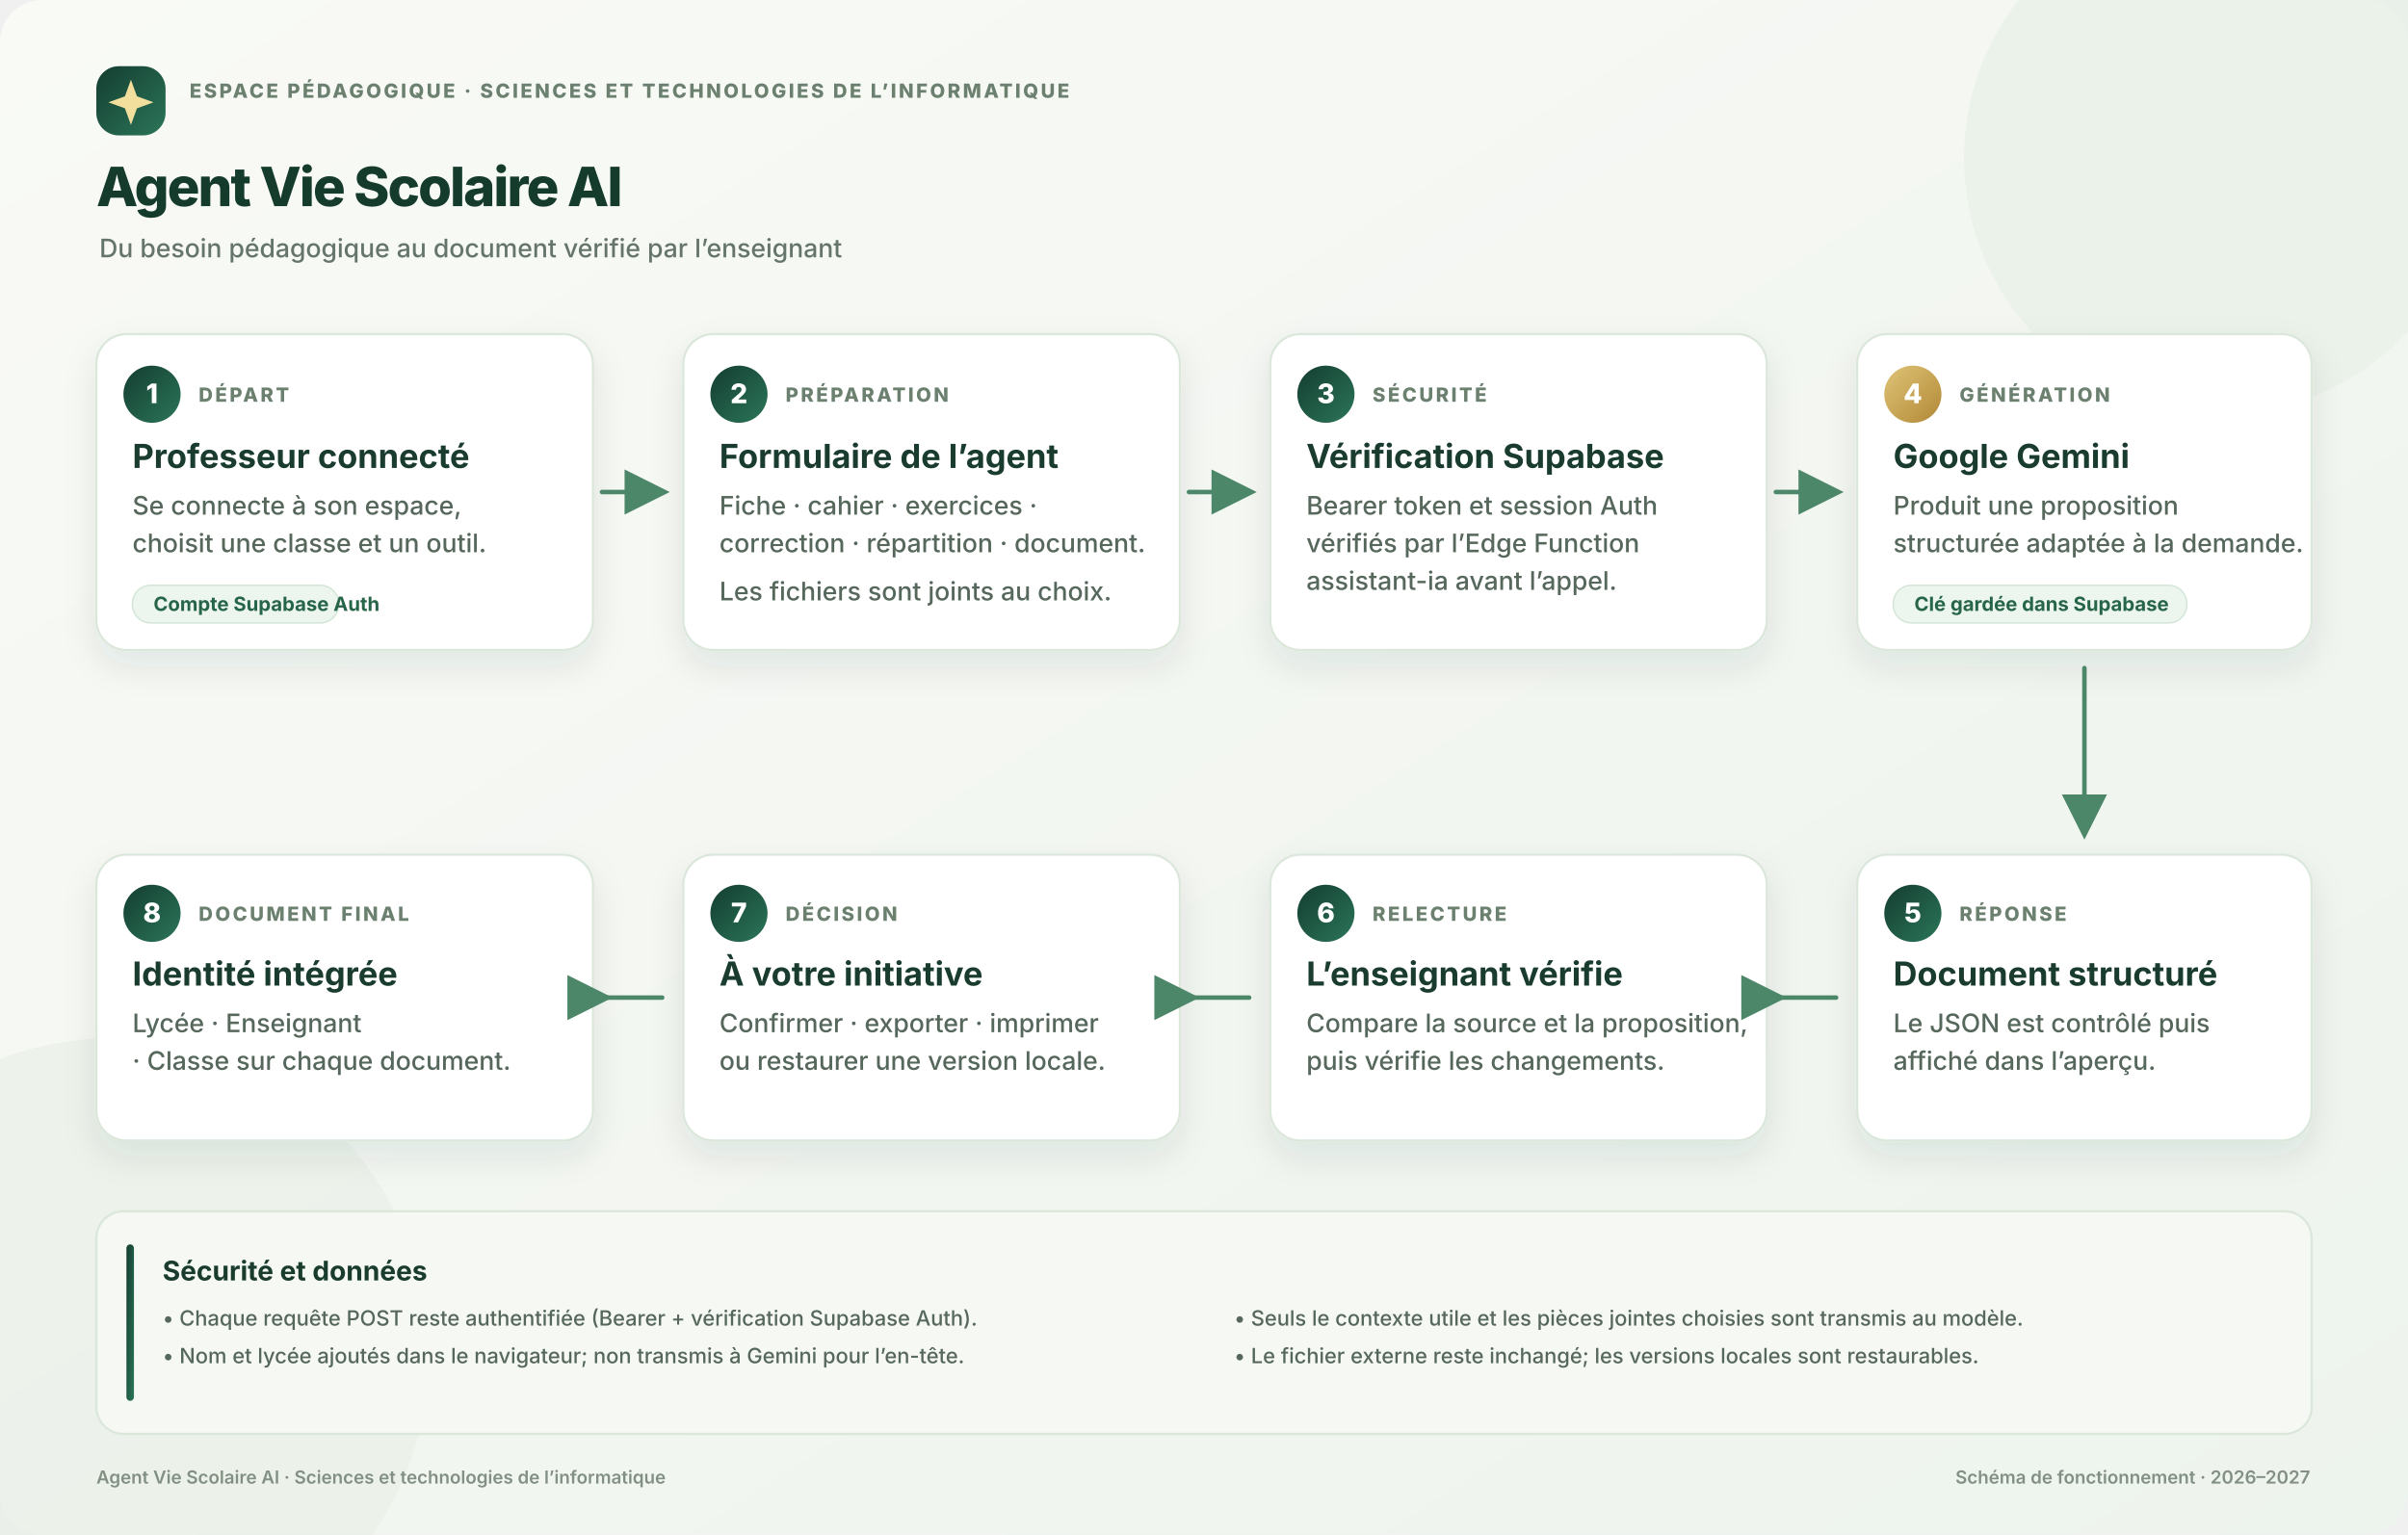
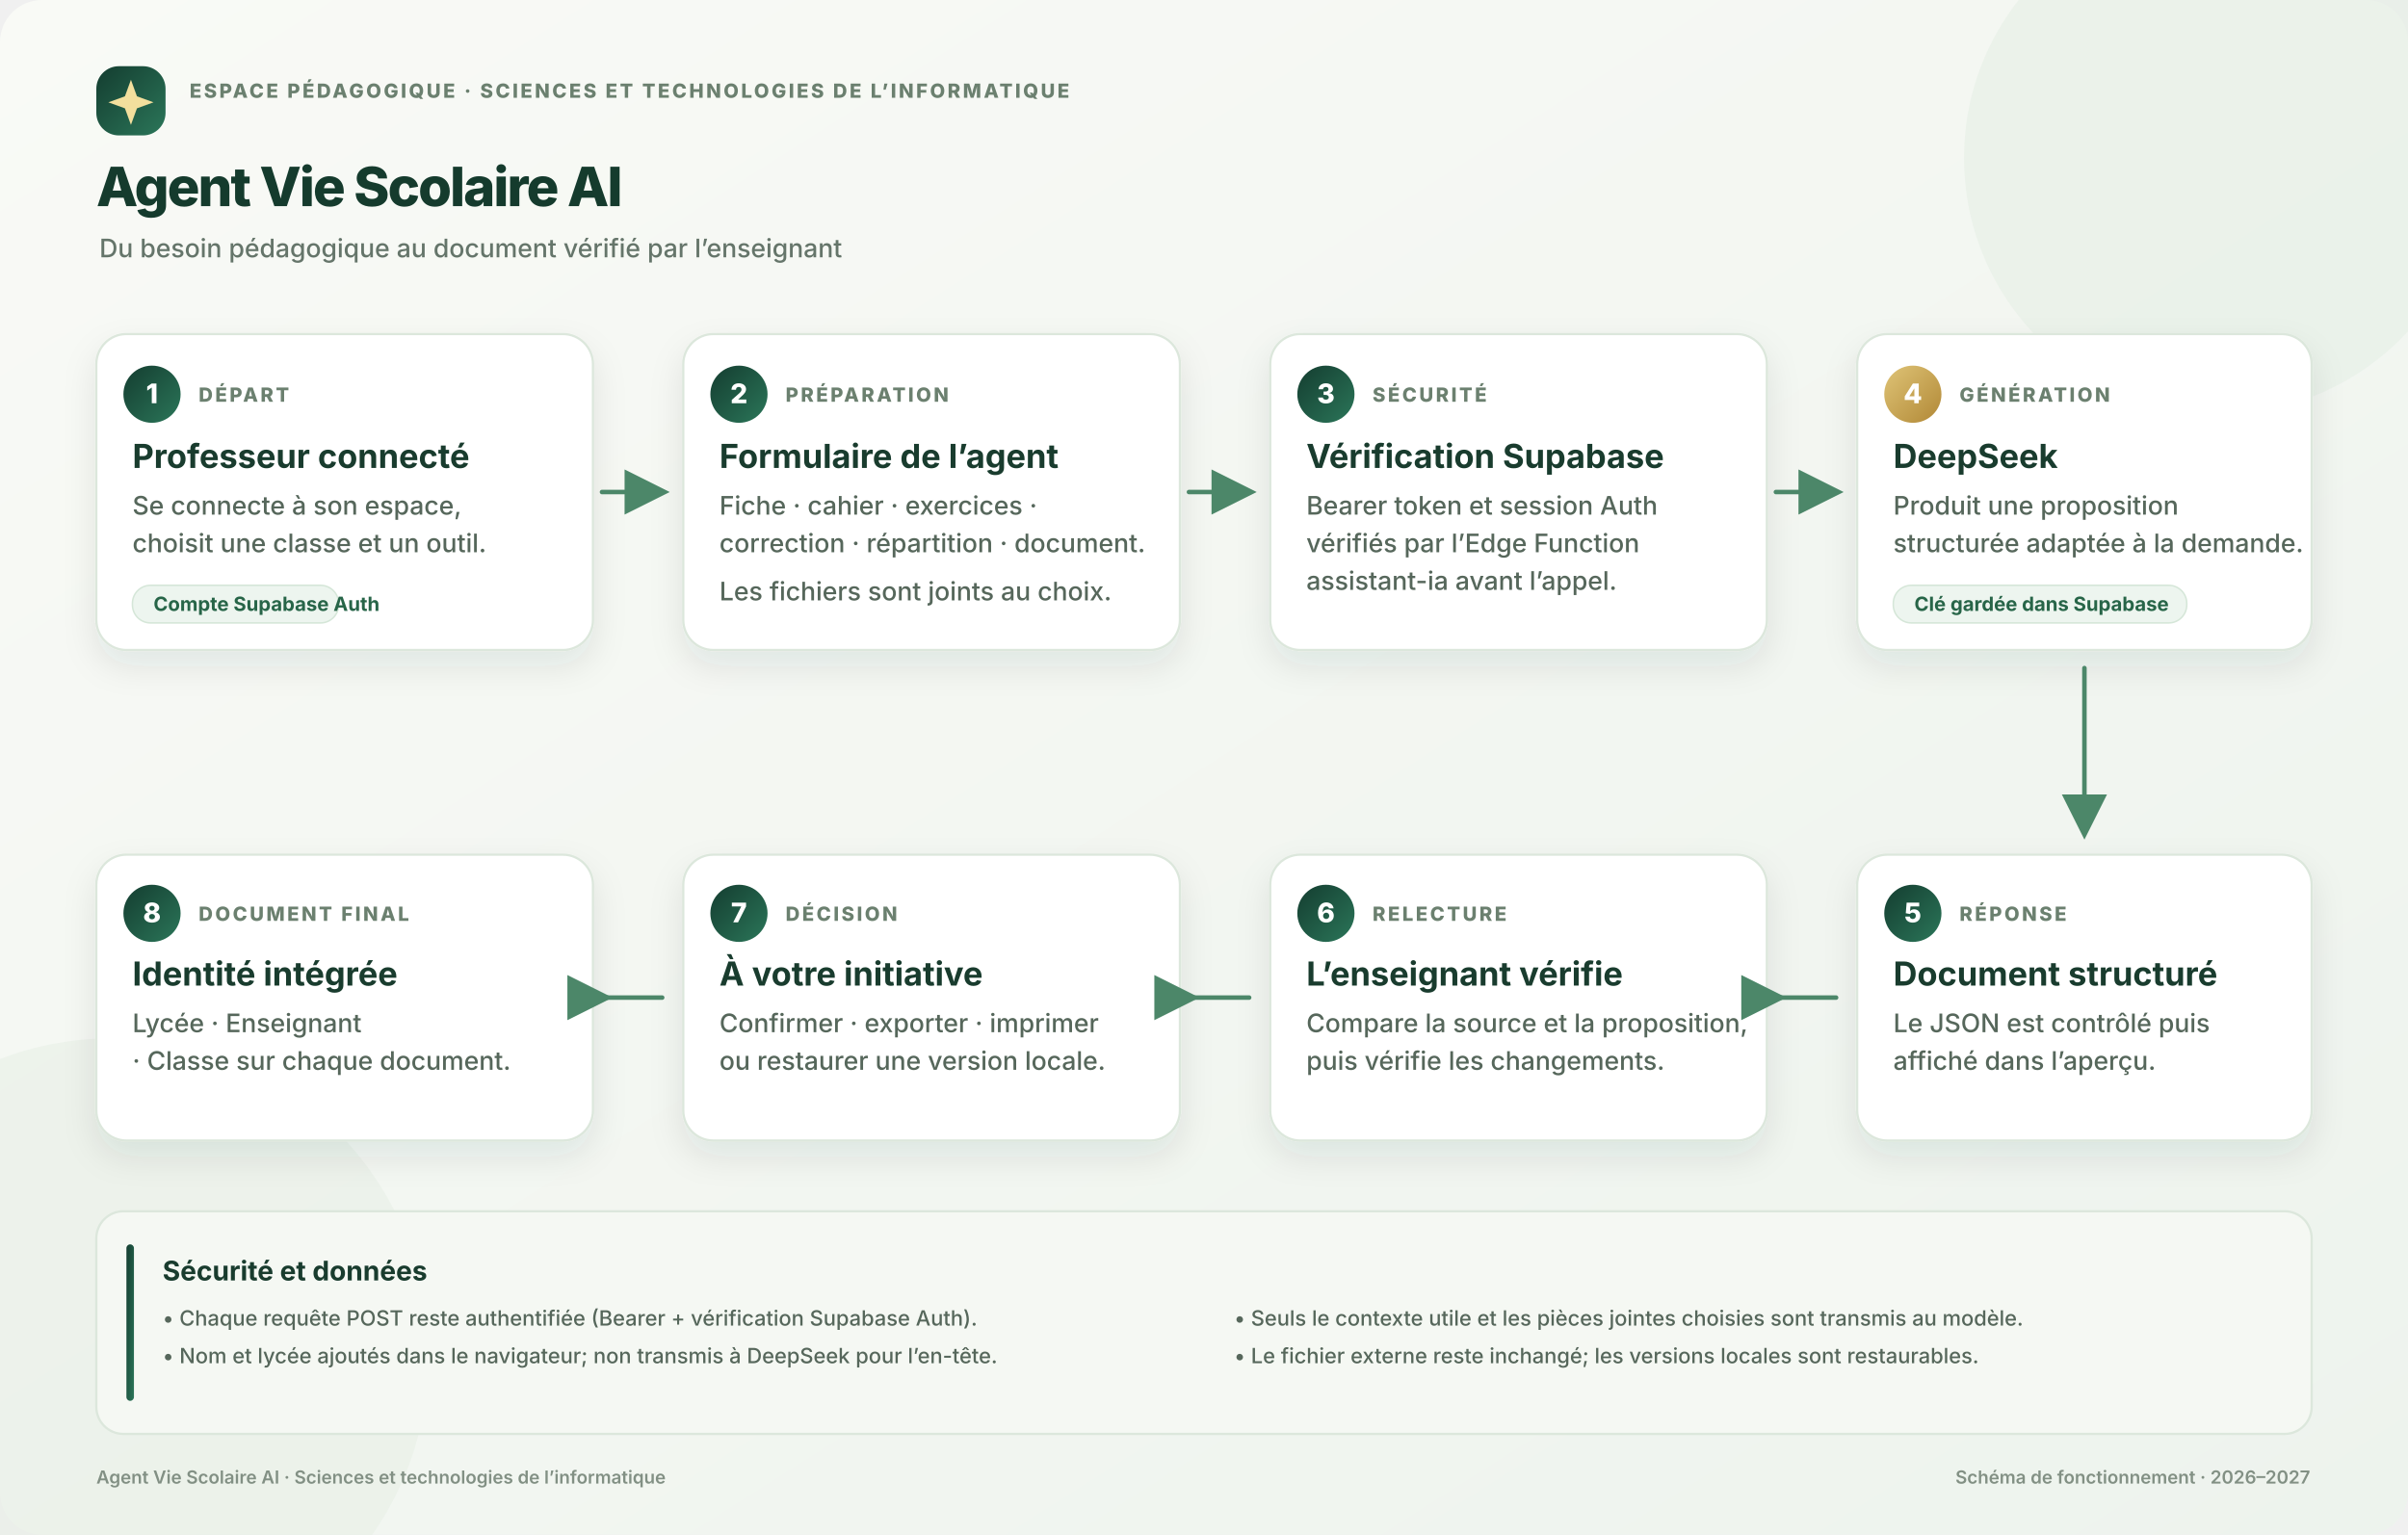
<svg xmlns="http://www.w3.org/2000/svg" viewBox="0 0 1600 1020" role="img" aria-labelledby="title desc">
  <defs>
    <linearGradient id="bg" x1="0" y1="0" x2="1" y2="1">
      <stop stop-color="#f9faf6" />
      <stop offset="1" stop-color="#edf3ed" />
    </linearGradient>
    <linearGradient id="brand" x1="0" y1="0" x2="1" y2="1">
      <stop stop-color="#143d30" />
      <stop offset="1" stop-color="#2b7659" />
    </linearGradient>
    <linearGradient id="gold" x1="0" y1="0" x2="1" y2="1">
      <stop stop-color="#dfc477" />
      <stop offset="1" stop-color="#b18836" />
    </linearGradient>
    <filter id="shadow" x="-20%" y="-20%" width="140%" height="150%">
      <feDropShadow dx="0" dy="10" stdDeviation="11" flood-color="#183c2d" flood-opacity=".09" />
    </filter>
    <marker id="arrow" markerWidth="10" markerHeight="10" refX="8" refY="5" orient="auto">
      <path d="M0 0 10 5 0 10Z" fill="#4c8769" />
    </marker>
    <marker id="arrowLeft" markerWidth="10" markerHeight="10" refX="2" refY="5" orient="auto">
      <path d="M10 0 0 5 10 10Z" fill="#4c8769" />
    </marker>
    <style>
      text{font-family:Inter,system-ui,-apple-system,"Segoe UI",sans-serif}
      .card{fill:#fff;stroke:#dce7dc;stroke-width:1.5}
      .num{fill:url(#brand)}
      .numText{fill:#fff;font-size:18px;font-weight:800;text-anchor:middle}
      .kicker{fill:#6b806f;font-size:13px;font-weight:800;letter-spacing:1.6px}
      .head{fill:#193c2e;font-size:22px;font-weight:750}
      .body{fill:#56675b;font-size:17px;font-weight:500}
      .pill{fill:#edf5ef;stroke:#d5e6d8;stroke-width:1}
      .pillText{fill:#276548;font-size:13px;font-weight:750}
      .line{fill:none;stroke:#4c8769;stroke-width:3;stroke-linecap:round;marker-end:url(#arrow)}
      .lineLeft{fill:none;stroke:#4c8769;stroke-width:3;stroke-linecap:round;marker-end:url(#arrowLeft)}
      .footHead{fill:#f5f8f3;stroke:#dce7dc;stroke-width:1.5}
      .footTitle{fill:#193c2e;font-size:18px;font-weight:750}
      .footText{fill:#56675b;font-size:14px;font-weight:500}
    </style>
  </defs>
  <rect width="1600" height="1020" rx="28" fill="url(#bg)" />
  <circle cx="1475" cy="105" r="170" fill="#e4eee4" opacity=".55" />
  <circle cx="75" cy="900" r="210" fill="#e5eee4" opacity=".5" />
  <rect x="64" y="44" width="46" height="46" rx="15" fill="url(#brand)" />
  <path d="m87 53 4 11 11 4-11 4-4 11-4-11-11-4 11-4z" fill="#f3df9d" />
  <text x="126" y="65" class="kicker">ESPACE PÉDAGOGIQUE · SCIENCES ET TECHNOLOGIES DE L’INFORMATIQUE</text>
  <text x="64" y="137" fill="#153b2d" font-size="36" font-weight="800" letter-spacing="-1.2">Agent Vie Scolaire AI</text>
  <text x="66" y="171" fill="#65756a" font-size="17" font-weight="500">Du besoin pédagogique au document vérifié par l’enseignant</text>
  <g filter="url(#shadow)">
    <rect class="card" x="64" y="222" width="330" height="210" rx="20" />
    <rect class="card" x="454" y="222" width="330" height="210" rx="20" />
    <rect class="card" x="844" y="222" width="330" height="210" rx="20" />
    <rect class="card" x="1234" y="222" width="302" height="210" rx="20" />
    <rect class="card" x="1234" y="568" width="302" height="190" rx="20" />
    <rect class="card" x="844" y="568" width="330" height="190" rx="20" />
    <rect class="card" x="454" y="568" width="330" height="190" rx="20" />
    <rect class="card" x="64" y="568" width="330" height="190" rx="20" />
  </g>
  <path class="line" d="M400 327h39" />
  <path class="line" d="M790 327h39" />
  <path class="line" d="M1180 327h39" />
  <path class="line" d="M1385 444v108" />
  <path class="lineLeft" d="M1220 663h-39" />
  <path class="lineLeft" d="M830 663h-39" />
  <path class="lineLeft" d="M440 663h-39" />
  <g>
    <circle class="num" cx="101" cy="262" r="19" />
    <text class="numText" x="101" y="268">1</text>
    <text class="kicker" x="132" y="267">DÉPART</text>
    <text class="head" x="88" y="311">Professeur connecté</text>
    <text class="body" x="88" y="342">Se connecte à son espace,</text>
    <text class="body" x="88" y="367">choisit une classe et un outil.</text>
    <rect class="pill" x="88" y="389" width="137" height="25" rx="12" />
    <text class="pillText" x="102" y="406">Compte Supabase Auth</text>
  </g>
  <g>
    <circle class="num" cx="491" cy="262" r="19" />
    <text class="numText" x="491" y="268">2</text>
    <text class="kicker" x="522" y="267">PRÉPARATION</text>
    <text class="head" x="478" y="311">Formulaire de l’agent</text>
    <text class="body" x="478" y="342">Fiche · cahier · exercices ·</text>
    <text class="body" x="478" y="367">correction · répartition · document.</text>
    <text class="body" x="478" y="399" font-size="14">Les fichiers sont joints au choix.</text>
  </g>
  <g>
    <circle class="num" cx="881" cy="262" r="19" />
    <text class="numText" x="881" y="268">3</text>
    <text class="kicker" x="912" y="267">SÉCURITÉ</text>
    <text class="head" x="868" y="311">Vérification Supabase</text>
    <text class="body" x="868" y="342">Bearer token et session Auth</text>
    <text class="body" x="868" y="367">vérifiés par l’Edge Function</text>
    <text class="body" x="868" y="392">assistant-ia avant l’appel.</text>
  </g>
  <g>
    <circle cx="1271" cy="262" r="19" fill="url(#gold)" />
    <text class="numText" x="1271" y="268">4</text>
    <text class="kicker" x="1302" y="267">GÉNÉRATION</text>
-     <text class="head" x="1258" y="311">Google Gemini</text>
+     <text class="head" x="1258" y="311">DeepSeek</text>
    <text class="body" x="1258" y="342">Produit une proposition</text>
    <text class="body" x="1258" y="367">structurée adaptée à la demande.</text>
    <rect class="pill" x="1258" y="389" width="195" height="25" rx="12" />
    <text class="pillText" x="1272" y="406">Clé gardée dans Supabase</text>
  </g>
  <g>
    <circle class="num" cx="1271" cy="607" r="19" />
    <text class="numText" x="1271" y="613">5</text>
    <text class="kicker" x="1302" y="612">RÉPONSE</text>
    <text class="head" x="1258" y="655">Document structuré</text>
    <text class="body" x="1258" y="686">Le JSON est contrôlé puis</text>
    <text class="body" x="1258" y="711">affiché dans l’aperçu.</text>
  </g>
  <g>
    <circle class="num" cx="881" cy="607" r="19" />
    <text class="numText" x="881" y="613">6</text>
    <text class="kicker" x="912" y="612">RELECTURE</text>
    <text class="head" x="868" y="655">L’enseignant vérifie</text>
    <text class="body" x="868" y="686">Compare la source et la proposition,</text>
    <text class="body" x="868" y="711">puis vérifie les changements.</text>
  </g>
  <g>
    <circle class="num" cx="491" cy="607" r="19" />
    <text class="numText" x="491" y="613">7</text>
    <text class="kicker" x="522" y="612">DÉCISION</text>
    <text class="head" x="478" y="655">À votre initiative</text>
    <text class="body" x="478" y="686">Confirmer · exporter · imprimer</text>
    <text class="body" x="478" y="711">ou restaurer une version locale.</text>
  </g>
  <g>
    <circle class="num" cx="101" cy="607" r="19" />
    <text class="numText" x="101" y="613">8</text>
    <text class="kicker" x="132" y="612">DOCUMENT FINAL</text>
    <text class="head" x="88" y="655">Identité intégrée</text>
    <text class="body" x="88" y="686">Lycée · Enseignant</text>
    <text class="body" x="88" y="711">· Classe sur chaque document.</text>
  </g>
  <rect class="footHead" x="64" y="805" width="1472" height="148" rx="18" />
  <rect x="84" y="827" width="5" height="104" rx="2.5" fill="url(#brand)" />
  <text class="footTitle" x="108" y="851">Sécurité et données</text>
  <text class="footText" x="108" y="881">• Chaque requête POST reste authentifiée (Bearer + vérification Supabase Auth).</text>
-   <text class="footText" x="108" y="906">• Nom et lycée ajoutés dans le navigateur; non transmis à Gemini pour l’en-tête.</text>
+   <text class="footText" x="108" y="906">• Nom et lycée ajoutés dans le navigateur; non transmis à DeepSeek pour l’en-tête.</text>
  <text class="footText" x="820" y="881">• Seuls le contexte utile et les pièces jointes choisies sont transmis au modèle.</text>
  <text class="footText" x="820" y="906">• Le fichier externe reste inchangé; les versions locales sont restaurables.</text>
  <text x="64" y="986" fill="#829084" font-size="12" font-weight="600">Agent Vie Scolaire AI · Sciences et technologies de l’informatique</text>
  <text x="1535" y="986" fill="#829084" font-size="12" font-weight="600" text-anchor="end">Schéma de fonctionnement · 2026–2027</text>
</svg>
